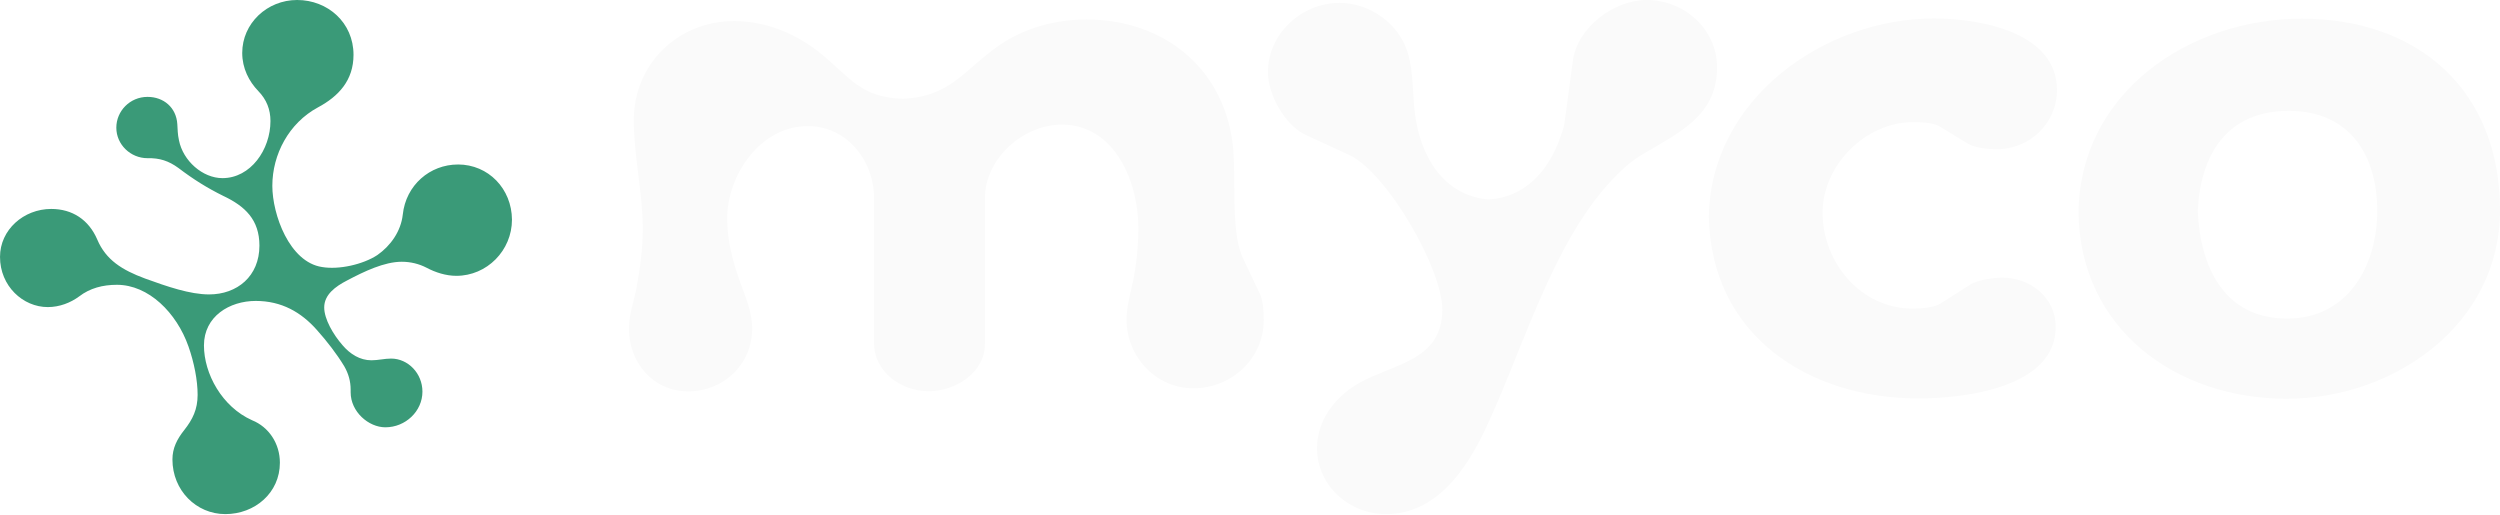
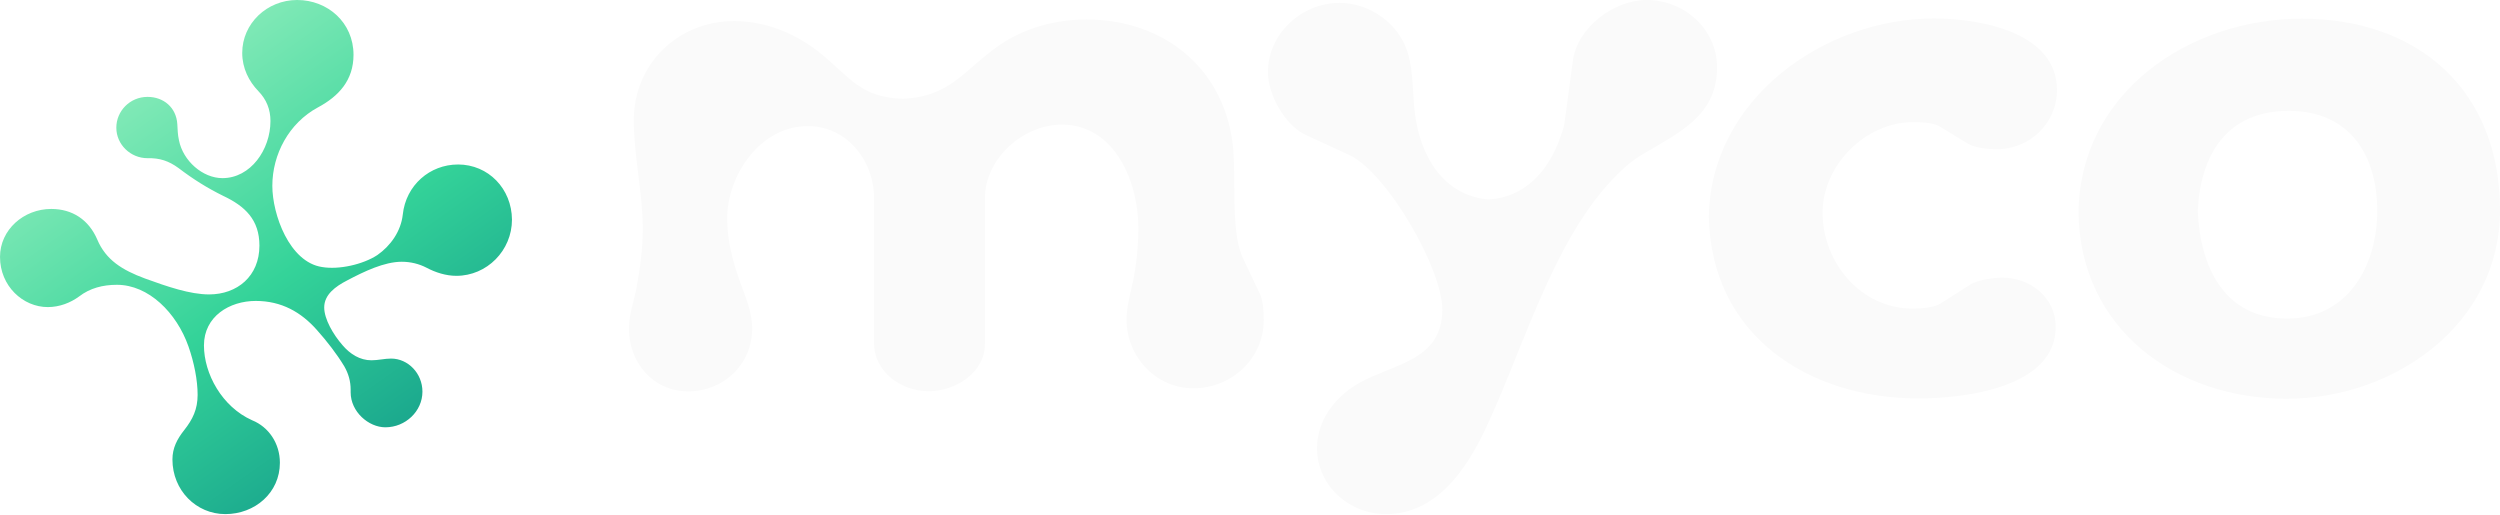
<svg xmlns="http://www.w3.org/2000/svg" viewBox="0 0 1368.2 281.36">
+   <defs>
+     <linearGradient id="myco-g" x1="0.15" y1="0" x2="0.85" y2="1">
+       <stop offset="0" stop-color="#a6f4c5" />
+       <stop offset="0.55" stop-color="#34d399" />
+       <stop offset="1" stop-color="#0f9488" />
+     </linearGradient>
+   </defs>
  <g transform="translate(-31.02 -30.41) scale(0.33436)">
-     <path d="m842.4 360.2c-45.82 0-85.25 33.66-90.37 82.05-3.072 27.39-19.97 51.07-41.6 66.18-23.55 15.49-63.1 24.32-90.62 19.58-53.38-8.064-81.28-86.02-81.28-132.9 0-51.58 27.14-102.7 74.5-128.3 34.05-18.18 58.37-44.42 58.37-86.14 0-52.86-42.37-89.73-92.29-89.73-49.15 0-89.86 38.27-89.86 86.66 0 25.09 11.01 46.59 26.37 62.46 13.44 13.82 19.84 30.08 19.84 49.02 0 46.85-32.51 93.44-78.59 93.44-32.38 0-64.51-28.29-71.17-61.95-2.176-9.728-2.176-18.05-2.688-26.37-1.664-27.26-22.4-44.67-48.77-44.67-28.8 0-51.07 23.17-51.07 50.43 0 27.52 23.17 49.92 51.07 49.92 19.84-0.512 34.69 4.48 50.56 16 24.58 18.69 46.98 32.64 73.34 45.7 35.58 16.77 59.26 38.91 59.26 81.41 0 50.05-36.35 79.87-82.43 79.87-31.23 0-68.74-12.93-105-26.11-37.25-13.82-63.87-30.34-77.95-63.62-13.95-32.51-40.83-50.18-75.39-50.18-45.18 0-83.84 34.18-83.84 78.46 0 47.87 37.63 82.18 78.21 82.18 19.2 0 37.25-7.04 51.46-17.54 17.54-13.44 38.4-18.94 61.7-18.94 51.71 0 97.66 45.57 117.1 100.9 9.344 26.62 14.98 55.42 14.98 79.23s-8.192 40.19-21.76 57.47c-12.03 15.1-19.46 29.82-19.46 48.26 0 50.82 39.17 89.47 86.53 89.47 48.38 0 89.34-34.82 89.34-84.1 0-31.49-18.18-58.5-45.44-69.5-49.41-22.02-78.85-76.29-78.85-122.5 0-47.62 41.98-72.83 84.74-72.83 42.37 0 74.37 18.43 100.2 47.62 16.64 18.69 32.51 39.17 44.67 59.26 7.04 12.29 10.5 24.7 10.5 38.4v4.352c0 31.74 29.31 57.22 56.83 57.22 32.9 0 60.67-26.24 60.67-58.37 0-29.95-23.55-54.14-51.33-54.14-10.37 0-21.25 2.816-32.13 2.816-18.82 0-34.82-10.11-47.1-24.45-15.49-17.66-30.21-43.01-30.21-62.08 0-20.86 18.3-34.3 37.5-44.16 27.9-14.72 60.8-30.59 89.47-30.59 14.46 0 28.29 3.456 40.45 9.728 14.72 7.808 31.87 13.31 48.9 13.31 49.92 0 91.01-41.34 91.01-92.03-0.384-50.43-38.53-90.24-88.45-90.24z" fill="#3a9a78" />
+     <path d="m842.4 360.2c-45.82 0-85.25 33.66-90.37 82.05-3.072 27.39-19.97 51.07-41.6 66.18-23.55 15.49-63.1 24.32-90.62 19.58-53.38-8.064-81.28-86.02-81.28-132.9 0-51.58 27.14-102.7 74.5-128.3 34.05-18.18 58.37-44.42 58.37-86.14 0-52.86-42.37-89.73-92.29-89.73-49.15 0-89.86 38.27-89.86 86.66 0 25.09 11.01 46.59 26.37 62.46 13.44 13.82 19.84 30.08 19.84 49.02 0 46.85-32.51 93.44-78.59 93.44-32.38 0-64.51-28.29-71.17-61.95-2.176-9.728-2.176-18.05-2.688-26.37-1.664-27.26-22.4-44.67-48.77-44.67-28.8 0-51.07 23.17-51.07 50.43 0 27.52 23.17 49.92 51.07 49.92 19.84-0.512 34.69 4.48 50.56 16 24.58 18.69 46.98 32.64 73.34 45.7 35.58 16.77 59.26 38.91 59.26 81.41 0 50.05-36.35 79.87-82.43 79.87-31.23 0-68.74-12.93-105-26.11-37.25-13.82-63.87-30.34-77.95-63.62-13.95-32.51-40.83-50.18-75.39-50.18-45.18 0-83.84 34.18-83.84 78.46 0 47.87 37.63 82.18 78.21 82.18 19.2 0 37.25-7.04 51.46-17.54 17.54-13.44 38.4-18.94 61.7-18.94 51.71 0 97.66 45.57 117.1 100.9 9.344 26.62 14.98 55.42 14.98 79.23s-8.192 40.19-21.76 57.47c-12.03 15.1-19.46 29.82-19.46 48.26 0 50.82 39.17 89.47 86.53 89.47 48.38 0 89.34-34.82 89.34-84.1 0-31.49-18.18-58.5-45.44-69.5-49.41-22.02-78.85-76.29-78.85-122.5 0-47.62 41.98-72.83 84.74-72.83 42.37 0 74.37 18.43 100.2 47.62 16.64 18.69 32.51 39.17 44.67 59.26 7.04 12.29 10.5 24.7 10.5 38.4v4.352c0 31.74 29.31 57.22 56.83 57.22 32.9 0 60.67-26.24 60.67-58.37 0-29.95-23.55-54.14-51.33-54.14-10.37 0-21.25 2.816-32.13 2.816-18.82 0-34.82-10.11-47.1-24.45-15.49-17.66-30.21-43.01-30.21-62.08 0-20.86 18.3-34.3 37.5-44.16 27.9-14.72 60.8-30.59 89.47-30.59 14.46 0 28.29 3.456 40.45 9.728 14.72 7.808 31.87 13.31 48.9 13.31 49.92 0 91.01-41.34 91.01-92.03-0.384-50.43-38.53-90.24-88.45-90.24z" fill="url(#myco-g)" />
  </g>
  <g transform="translate(344.2 0)">
    <path d="M 470.397 109.165 C 445.747 107.038 433.297 85.516 430.249 62.874 C 428.754 51.773 429.496 40.014 426.345 29.2 C 421.616 12.981 405.569 1.578 388.866 1.578 C 368.169 1.578 349.715 18.444 349.715 39.517 C 349.715 51.79 359.056 68.616 370.378 73.834 L 394.122 84.777 C 414.766 94.291 445.162 146.99 445.162 169.409 C 445.162 197.236 418.838 198.999 400.117 209.34 C 392.126 213.753 385.557 219.888 381.114 227.865 C 378.237 233.027 376.578 239.254 376.578 245.176 C 376.578 265.887 394.245 281.362 414.367 281.362 C 441.719 281.362 458.139 257.201 468.624 235.054 C 488.863 192.305 504.796 134.459 537.139 99.401 C 542.085 94.04 547.596 88.784 553.869 84.991 C 573.562 73.082 595.521 63.928 595.521 36.942 C 595.521 15.919 577.524 0 557.05 0 C 539.11 0 519.072 14.912 516.6 33.265 L 511.973 67.613 C 511.602 70.373 510.214 73.73 509.241 76.439 C 502.983 93.854 489.766 108.223 470.397 109.165 Z" fill="#fafafa" fill-rule="evenodd" />
    <path d="M 149.736 54.049 C 127.102 53.374 121.178 42.654 105.563 29.756 C 92.103 18.638 75.207 11.527 57.576 11.527 C 26.935 11.527 2.666 34.942 2.666 65.733 C 2.666 85.64 7.578 105.299 7.578 125.277 C 7.578 136.141 6.133 146.865 4.133 157.514 C 2.719 165.045 0 172.151 0 179.941 C 0 198.446 13.312 214.185 32.385 214.185 C 51.781 214.185 67.443 199.487 67.443 179.785 C 67.443 170.24 63.513 161.988 60.431 153.215 C 56.672 142.517 53.771 131.14 53.771 119.719 C 53.771 95.706 71.976 69.011 97.878 69.011 C 119.506 69.011 134.155 88.158 134.155 108.395 L 134.155 187.723 C 134.155 203.574 148.982 214.122 164.188 214.122 C 178.42 214.122 194.817 204.131 194.817 188.305 L 194.817 108.606 C 194.817 86.819 215.68 68.191 236.873 68.191 C 266.136 68.191 278.799 99.855 278.799 124.61 C 278.799 134.631 277.801 144.861 275.708 154.663 C 274.265 161.425 272.342 167.991 272.342 174.987 C 272.342 195.222 288.425 212.509 308.903 212.509 C 329.685 212.509 347.406 196.349 347.406 175.214 C 347.406 170.925 347.191 164.806 345.373 160.969 L 336.072 141.35 C 331.477 131.657 331.374 115.67 331.278 100.775 C 331.224 92.399 331.172 84.368 330.325 77.995 C 324.764 36.174 291.736 10.667 250.363 10.667 C 233.637 10.667 216.819 15.147 202.962 24.601 C 183.681 37.753 176.316 53.058 149.736 54.049 Z" fill="#fafafa" fill-rule="evenodd" />
    <path d="M 591.019 118.536 C 592.213 183.416 645.252 218.065 705.821 218.065 C 730.525 218.065 780.846 212.244 780.846 178.965 C 780.846 162.798 766.989 151.936 751.514 151.936 C 746.951 151.936 737.978 153.275 734.241 155.656 L 717.791 166.133 C 714.219 168.407 706.788 168.895 702.533 168.895 C 674.208 168.895 653.264 143.737 653.264 116.356 C 653.264 90.575 676.669 66.846 702.689 66.846 C 706.796 66.846 713.802 67.042 717.285 69.169 L 732.663 78.556 C 736.618 80.97 743.908 81.677 748.564 81.677 C 766.724 81.677 781.547 67.389 781.547 49.224 C 781.547 17.378 738.764 10.104 714.274 10.104 C 653.959 10.104 591.972 54.302 591.019 118.536 Z" fill="#fafafa" fill-rule="evenodd" />
    <path d="M 793.329 116.216 C 794.064 180.03 846.701 218.235 907.176 218.235 C 965.8 218.235 1024 177.856 1024 115.037 C 1024 49.656 979.507 10.224 915.421 10.224 C 854.033 10.224 794.097 50.59 793.329 116.216 Z M 858.59 115.691 C 859.972 145.903 872.846 174.349 907.482 174.349 C 940.769 174.349 956.818 145.516 956.818 115.436 C 956.818 84.681 941.535 60.666 908.42 60.666 C 874.41 60.666 859.933 84.815 858.59 115.691 Z" fill="#fafafa" fill-rule="evenodd" />
  </g>
</svg>
